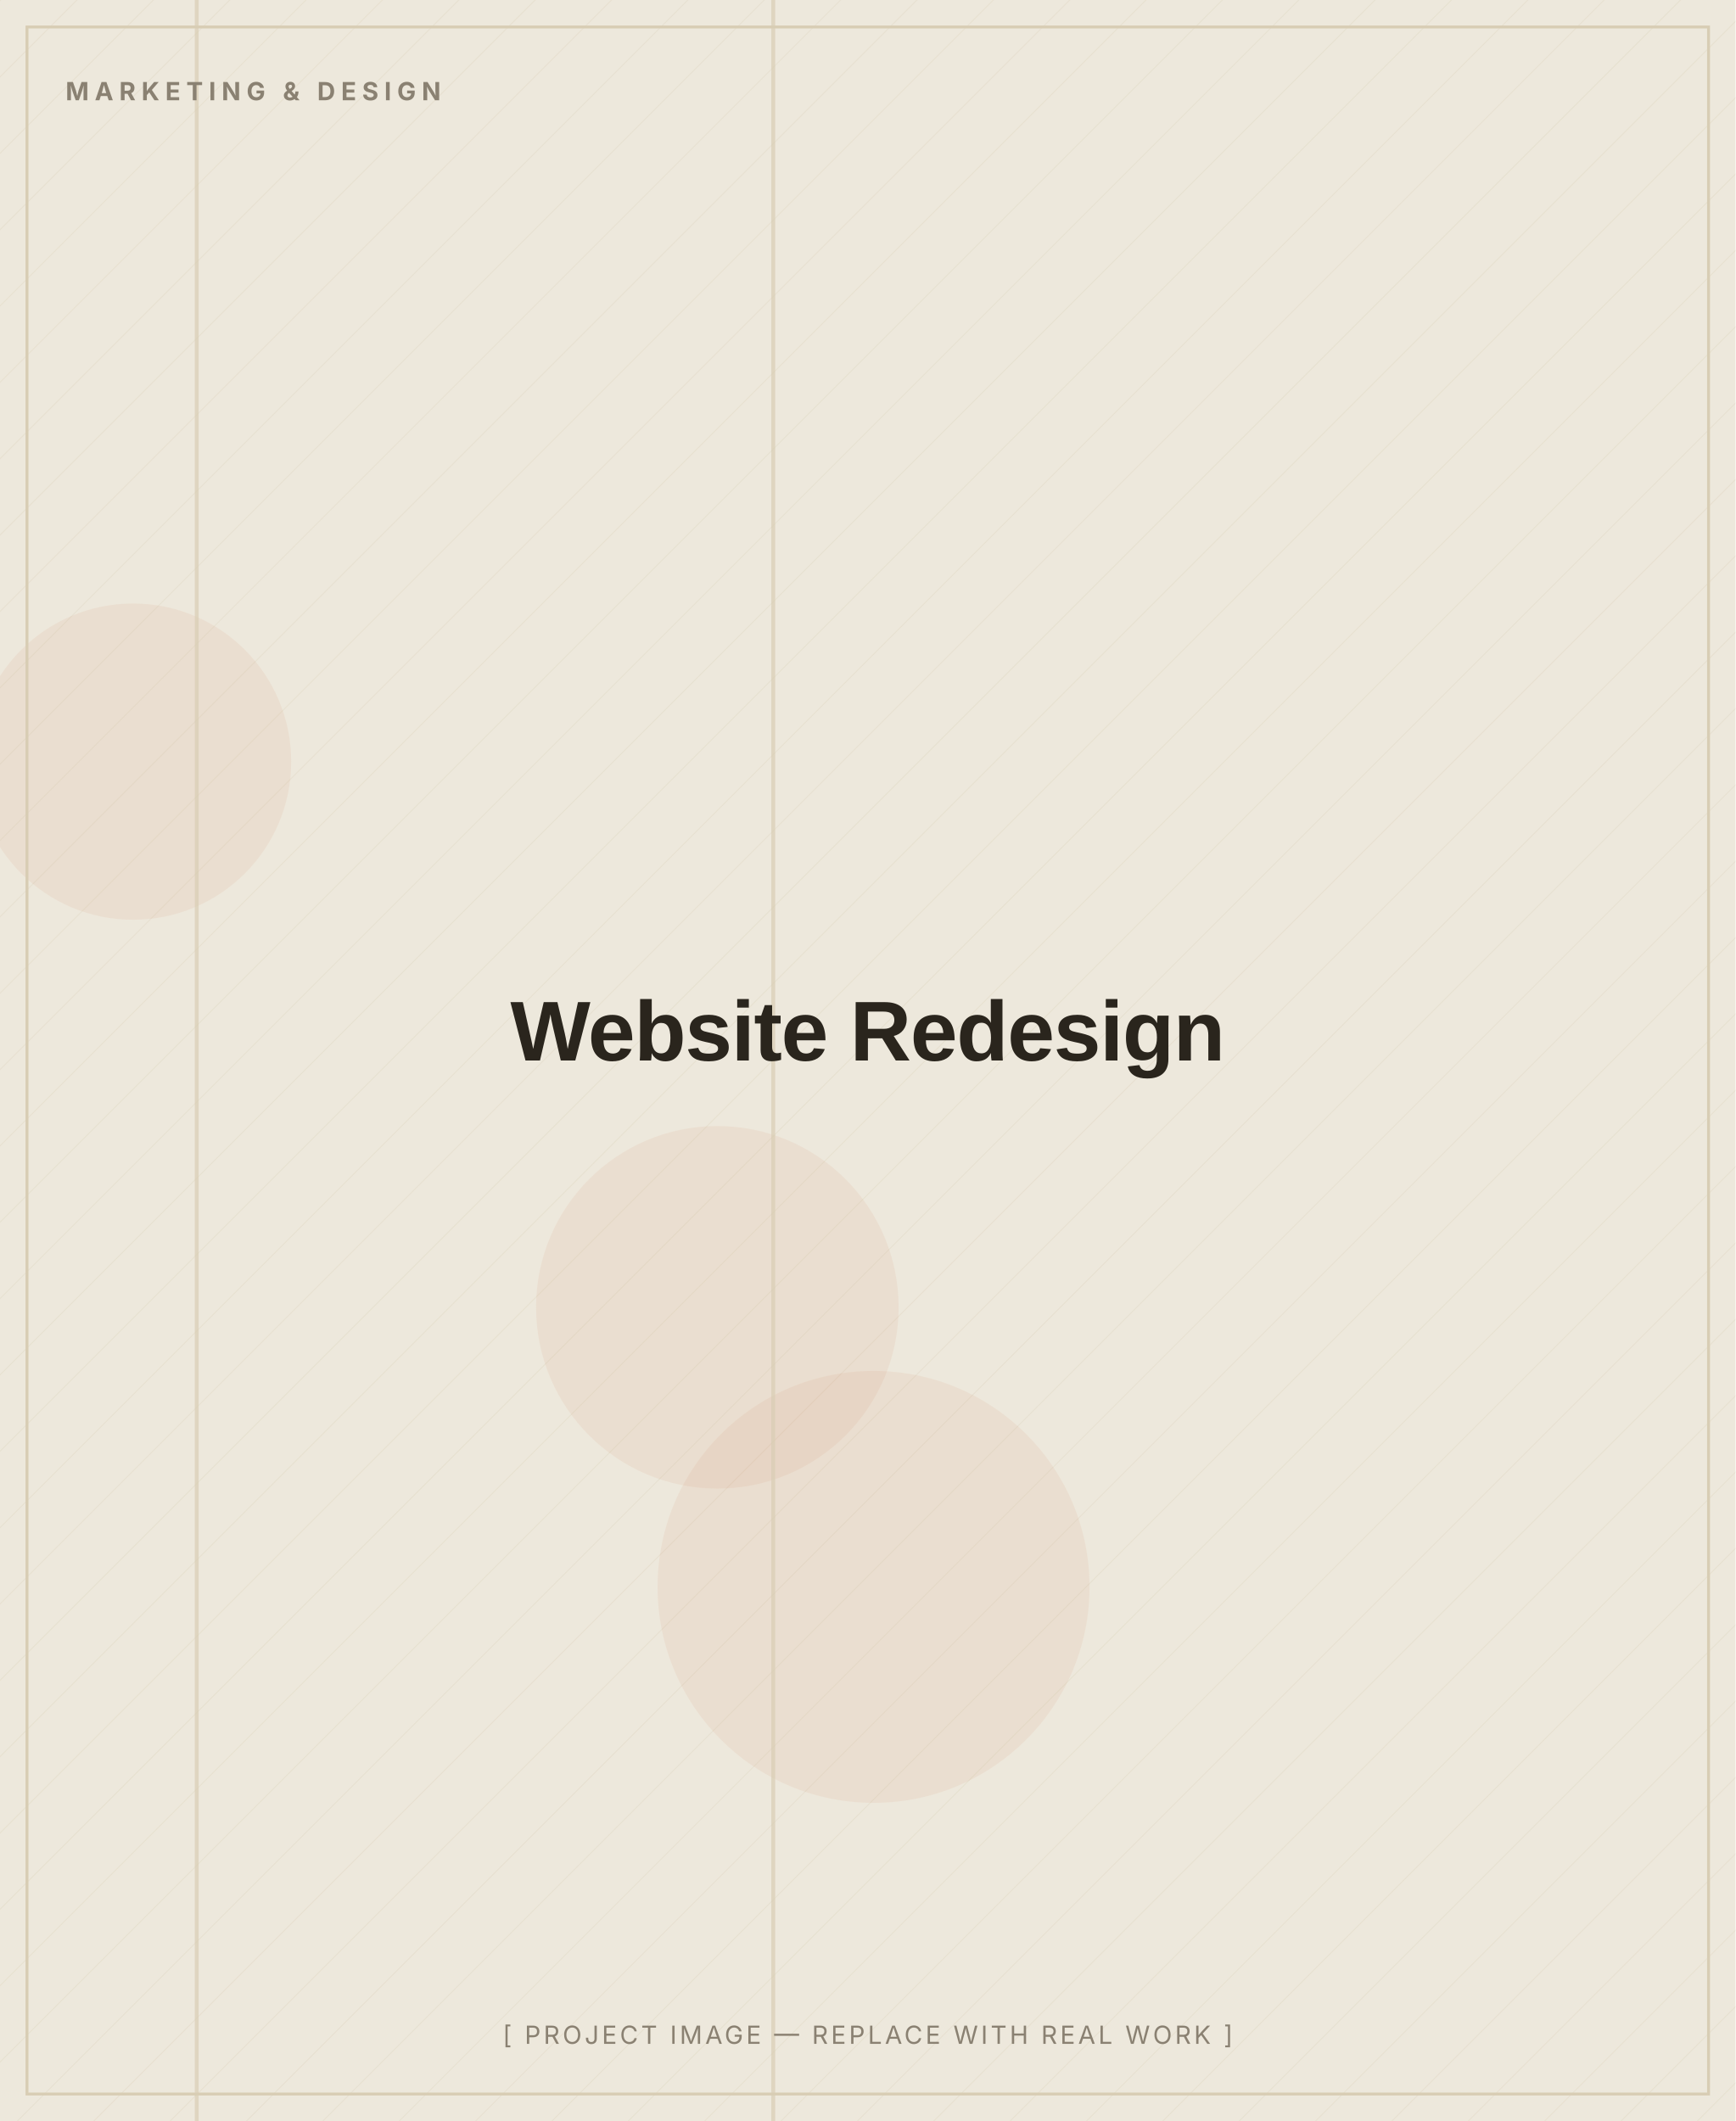
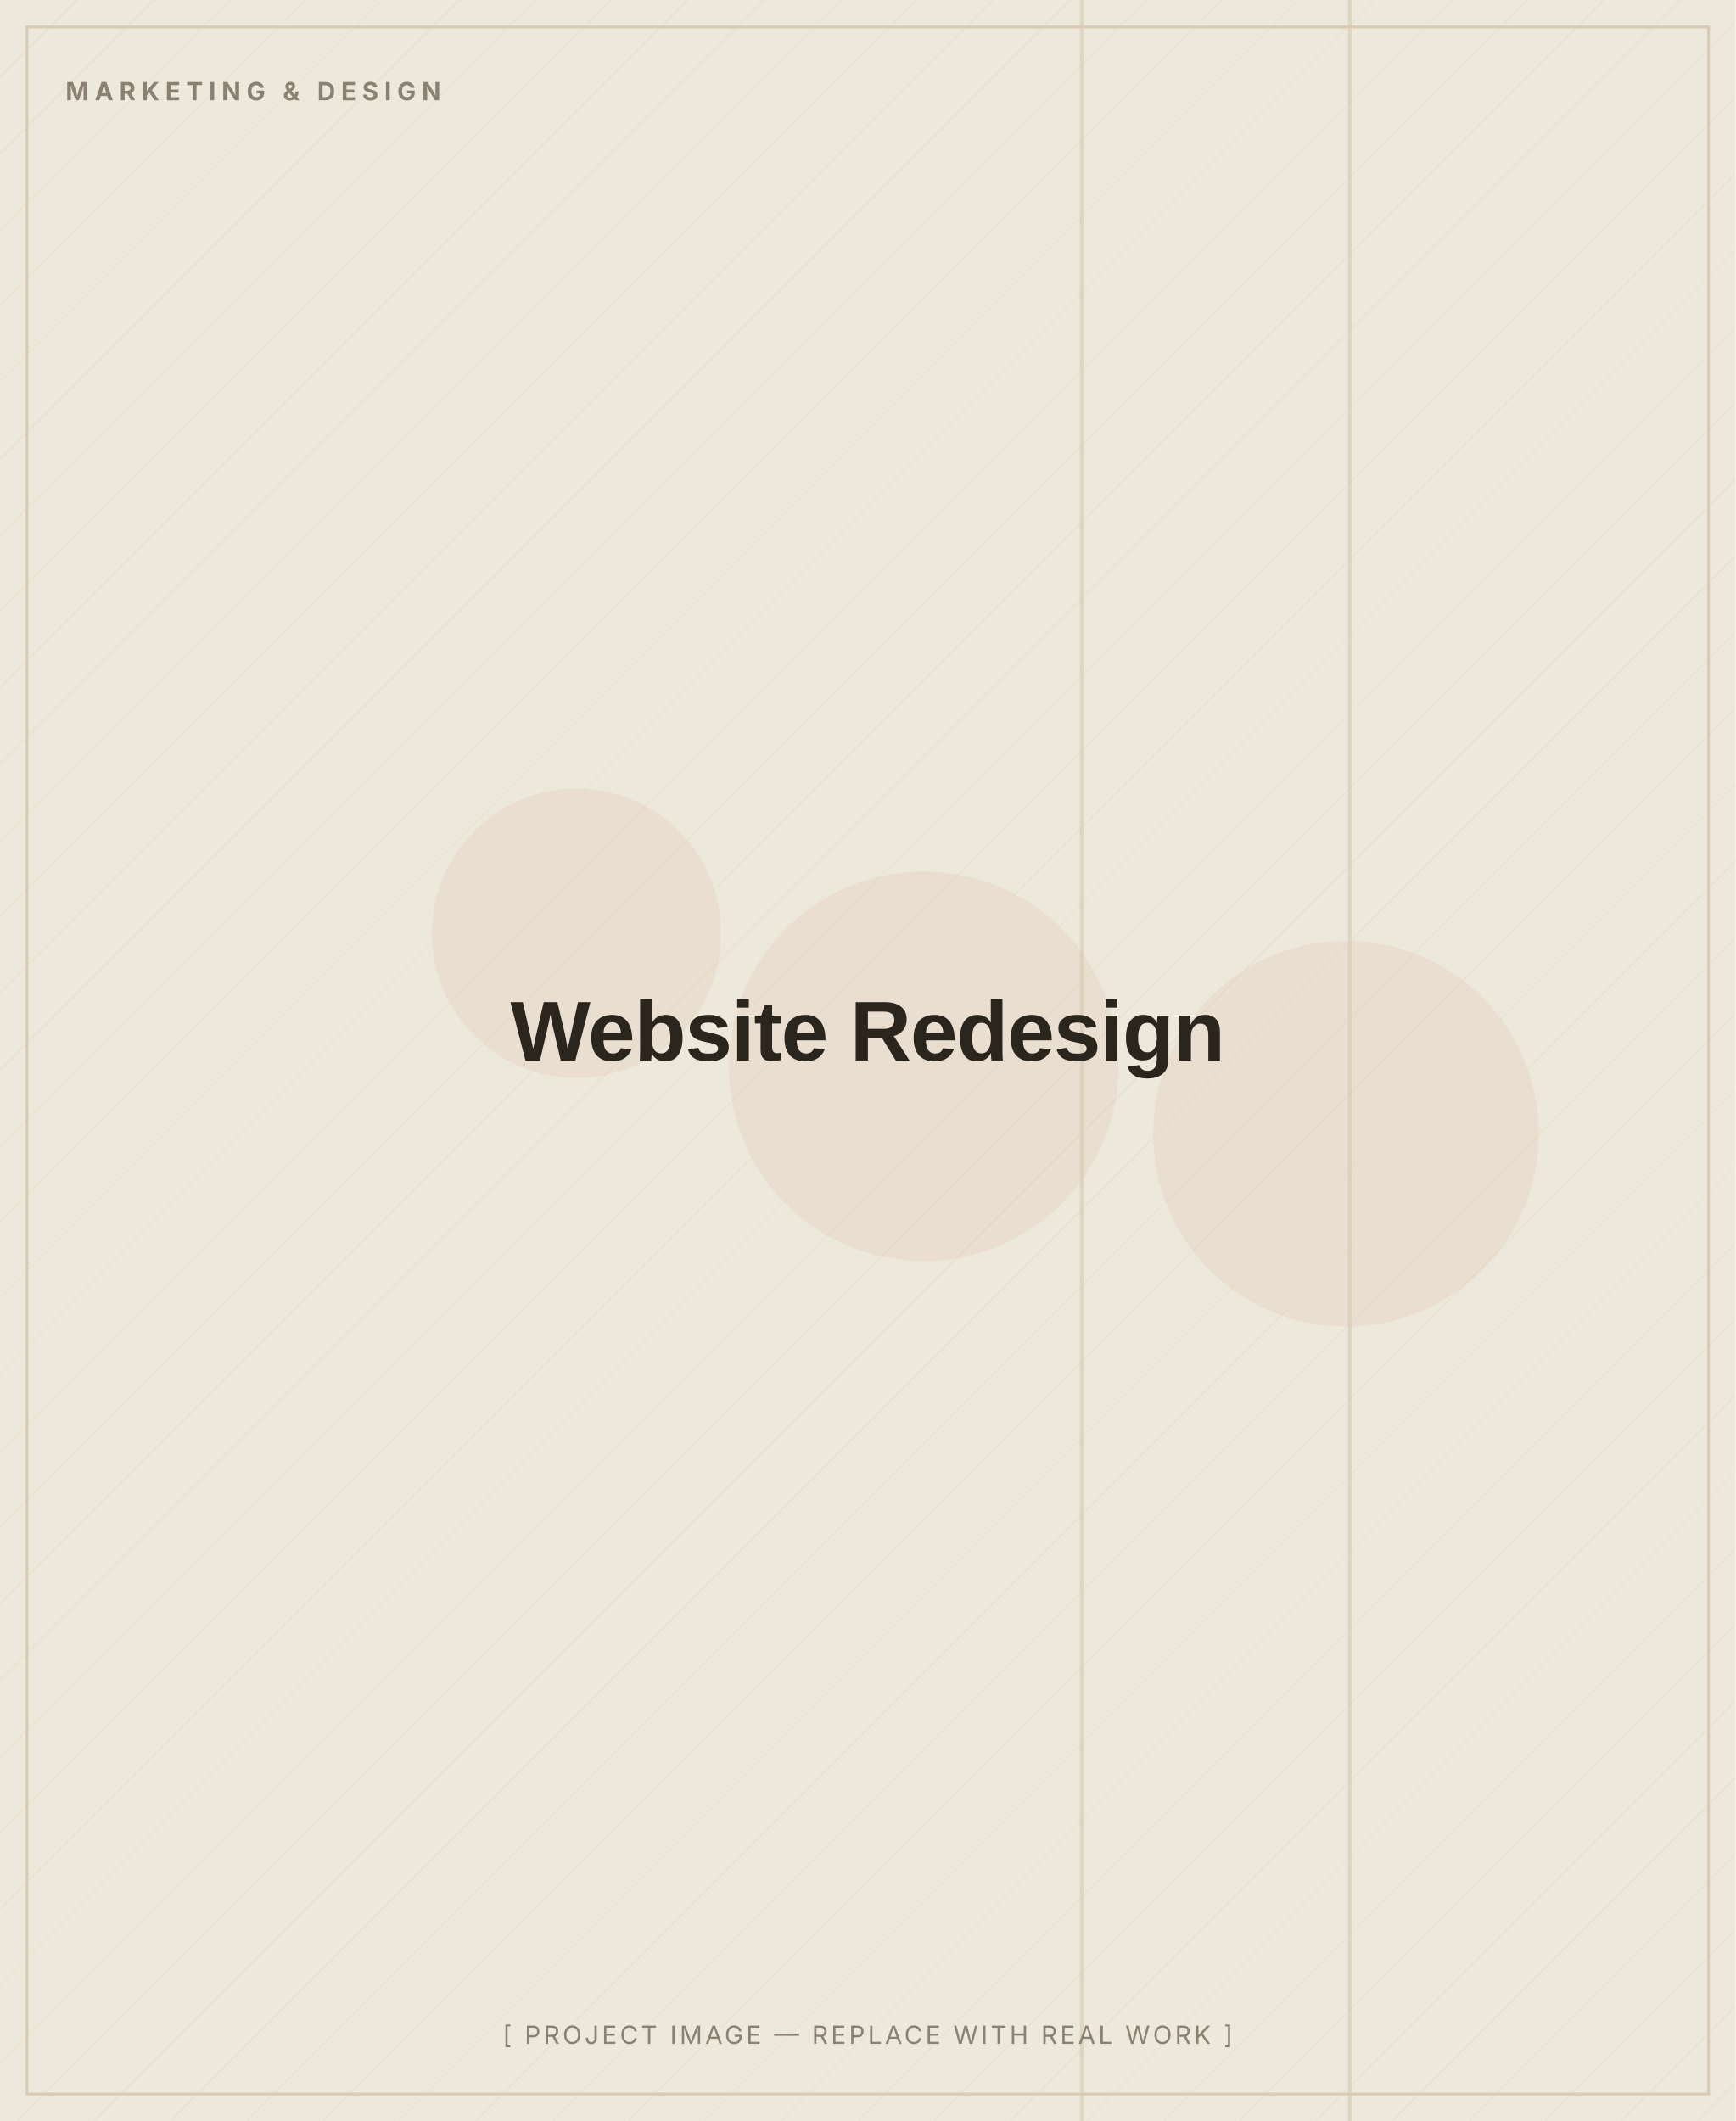
<svg xmlns="http://www.w3.org/2000/svg" width="900" height="1100" viewBox="0 0 900 1100" role="img" aria-label="Website Redesign — placeholder image">
  <defs>
    <pattern id="d" width="28" height="28" patternUnits="userSpaceOnUse" patternTransform="rotate(45)">
      <line x1="0" y1="0" x2="0" y2="28" stroke="#D8CDB4" stroke-width="1" opacity="0.5" />
    </pattern>
  </defs>
  <rect width="900" height="1100" fill="#EDE8DC" />
  <rect width="900" height="1100" fill="url(#d)" opacity="0.55" />
-   <circle cx="453" cy="823" r="112" fill="#C2410C" opacity="0.06" />
-   <circle cx="372" cy="678" r="94" fill="#C2410C" opacity="0.06" />
-   <circle cx="69" cy="395" r="82" fill="#C2410C" opacity="0.06" />
-   <rect x="400" y="0" width="2" height="1100" fill="#D8CDB4" opacity="0.7" />
-   <rect x="101" y="0" width="2" height="1100" fill="#D8CDB4" opacity="0.7" />
+   <circle cx="299" cy="484" r="75" fill="#C2410C" opacity="0.06" />
+   <circle cx="479" cy="553" r="101" fill="#C2410C" opacity="0.06" />
+   <circle cx="698" cy="588" r="100" fill="#C2410C" opacity="0.06" />
+   <rect x="699" y="0" width="2" height="1100" fill="#D8CDB4" opacity="0.7" />
+   <rect x="560" y="0" width="2" height="1100" fill="#D8CDB4" opacity="0.7" />
  <rect x="14" y="14" width="872" height="1072" fill="none" stroke="#D8CDB4" stroke-width="1.5" />
  <text x="34" y="52" font-family="Inter, Arial, sans-serif" font-weight="700" font-size="13" letter-spacing="3" fill="#8A8172">MARKETING &amp; DESIGN</text>
  <text x="450.0" y="550.0" text-anchor="middle" font-family="Archivo, Arial, sans-serif" font-weight="800" font-size="44" letter-spacing="-0.5" fill="#2A251D">Website Redesign</text>
  <text x="450.0" y="1060" text-anchor="middle" font-family="Inter, Arial, sans-serif" font-size="13" letter-spacing="1.5" fill="#8A8172">[ PROJECT IMAGE — REPLACE WITH REAL WORK ]</text>
</svg>
